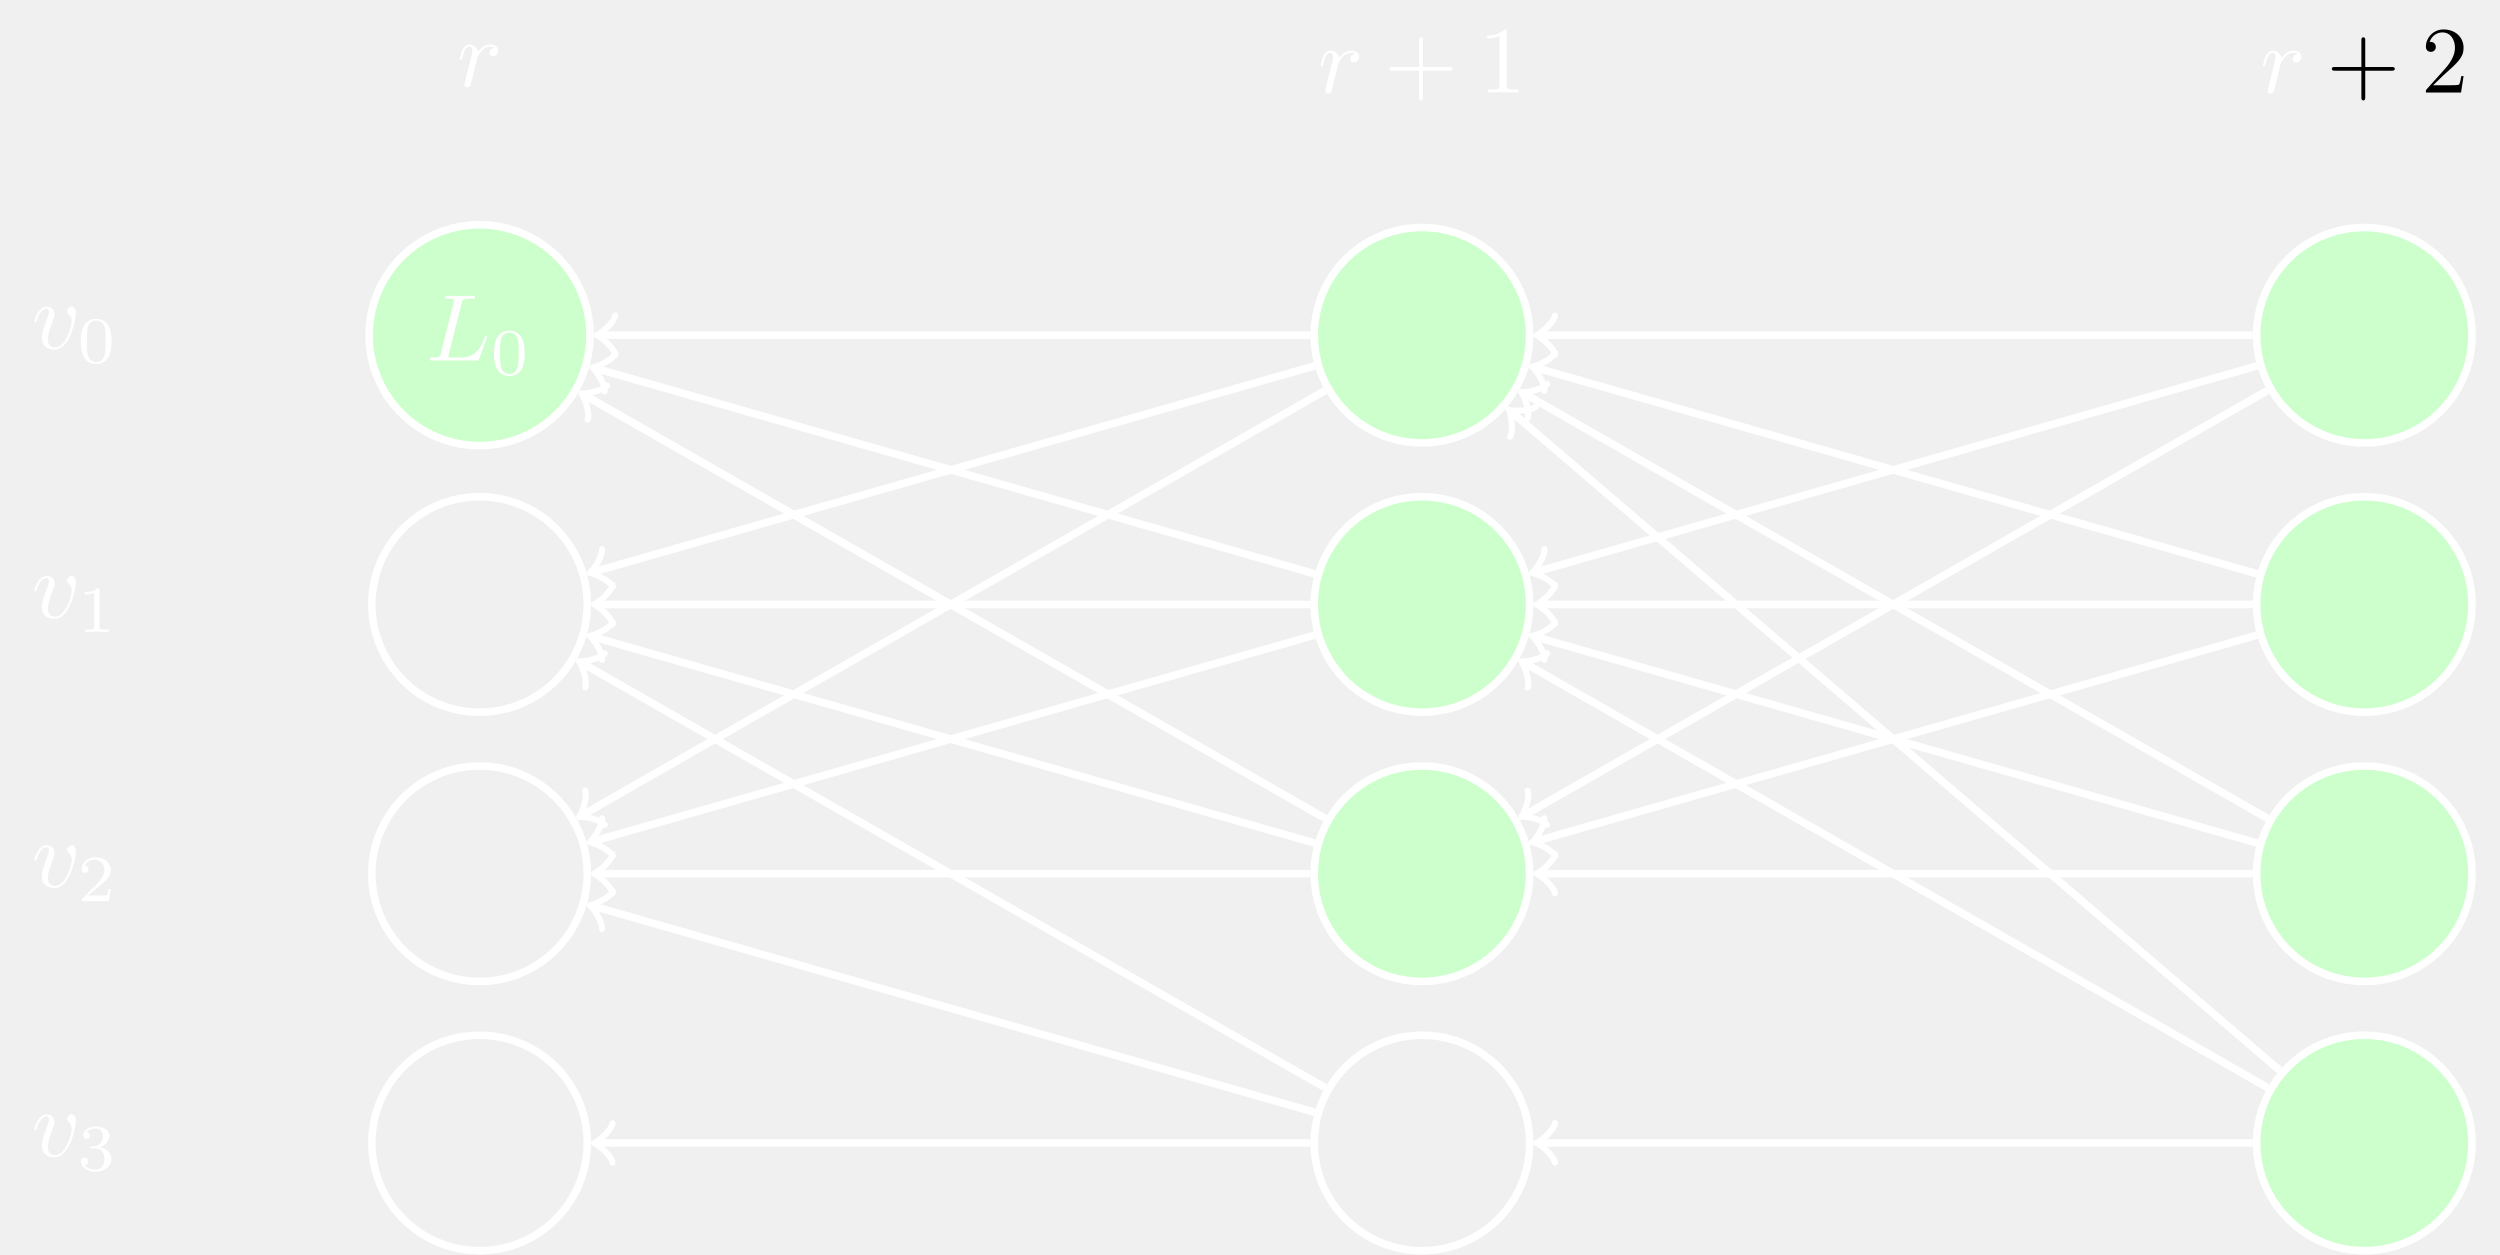
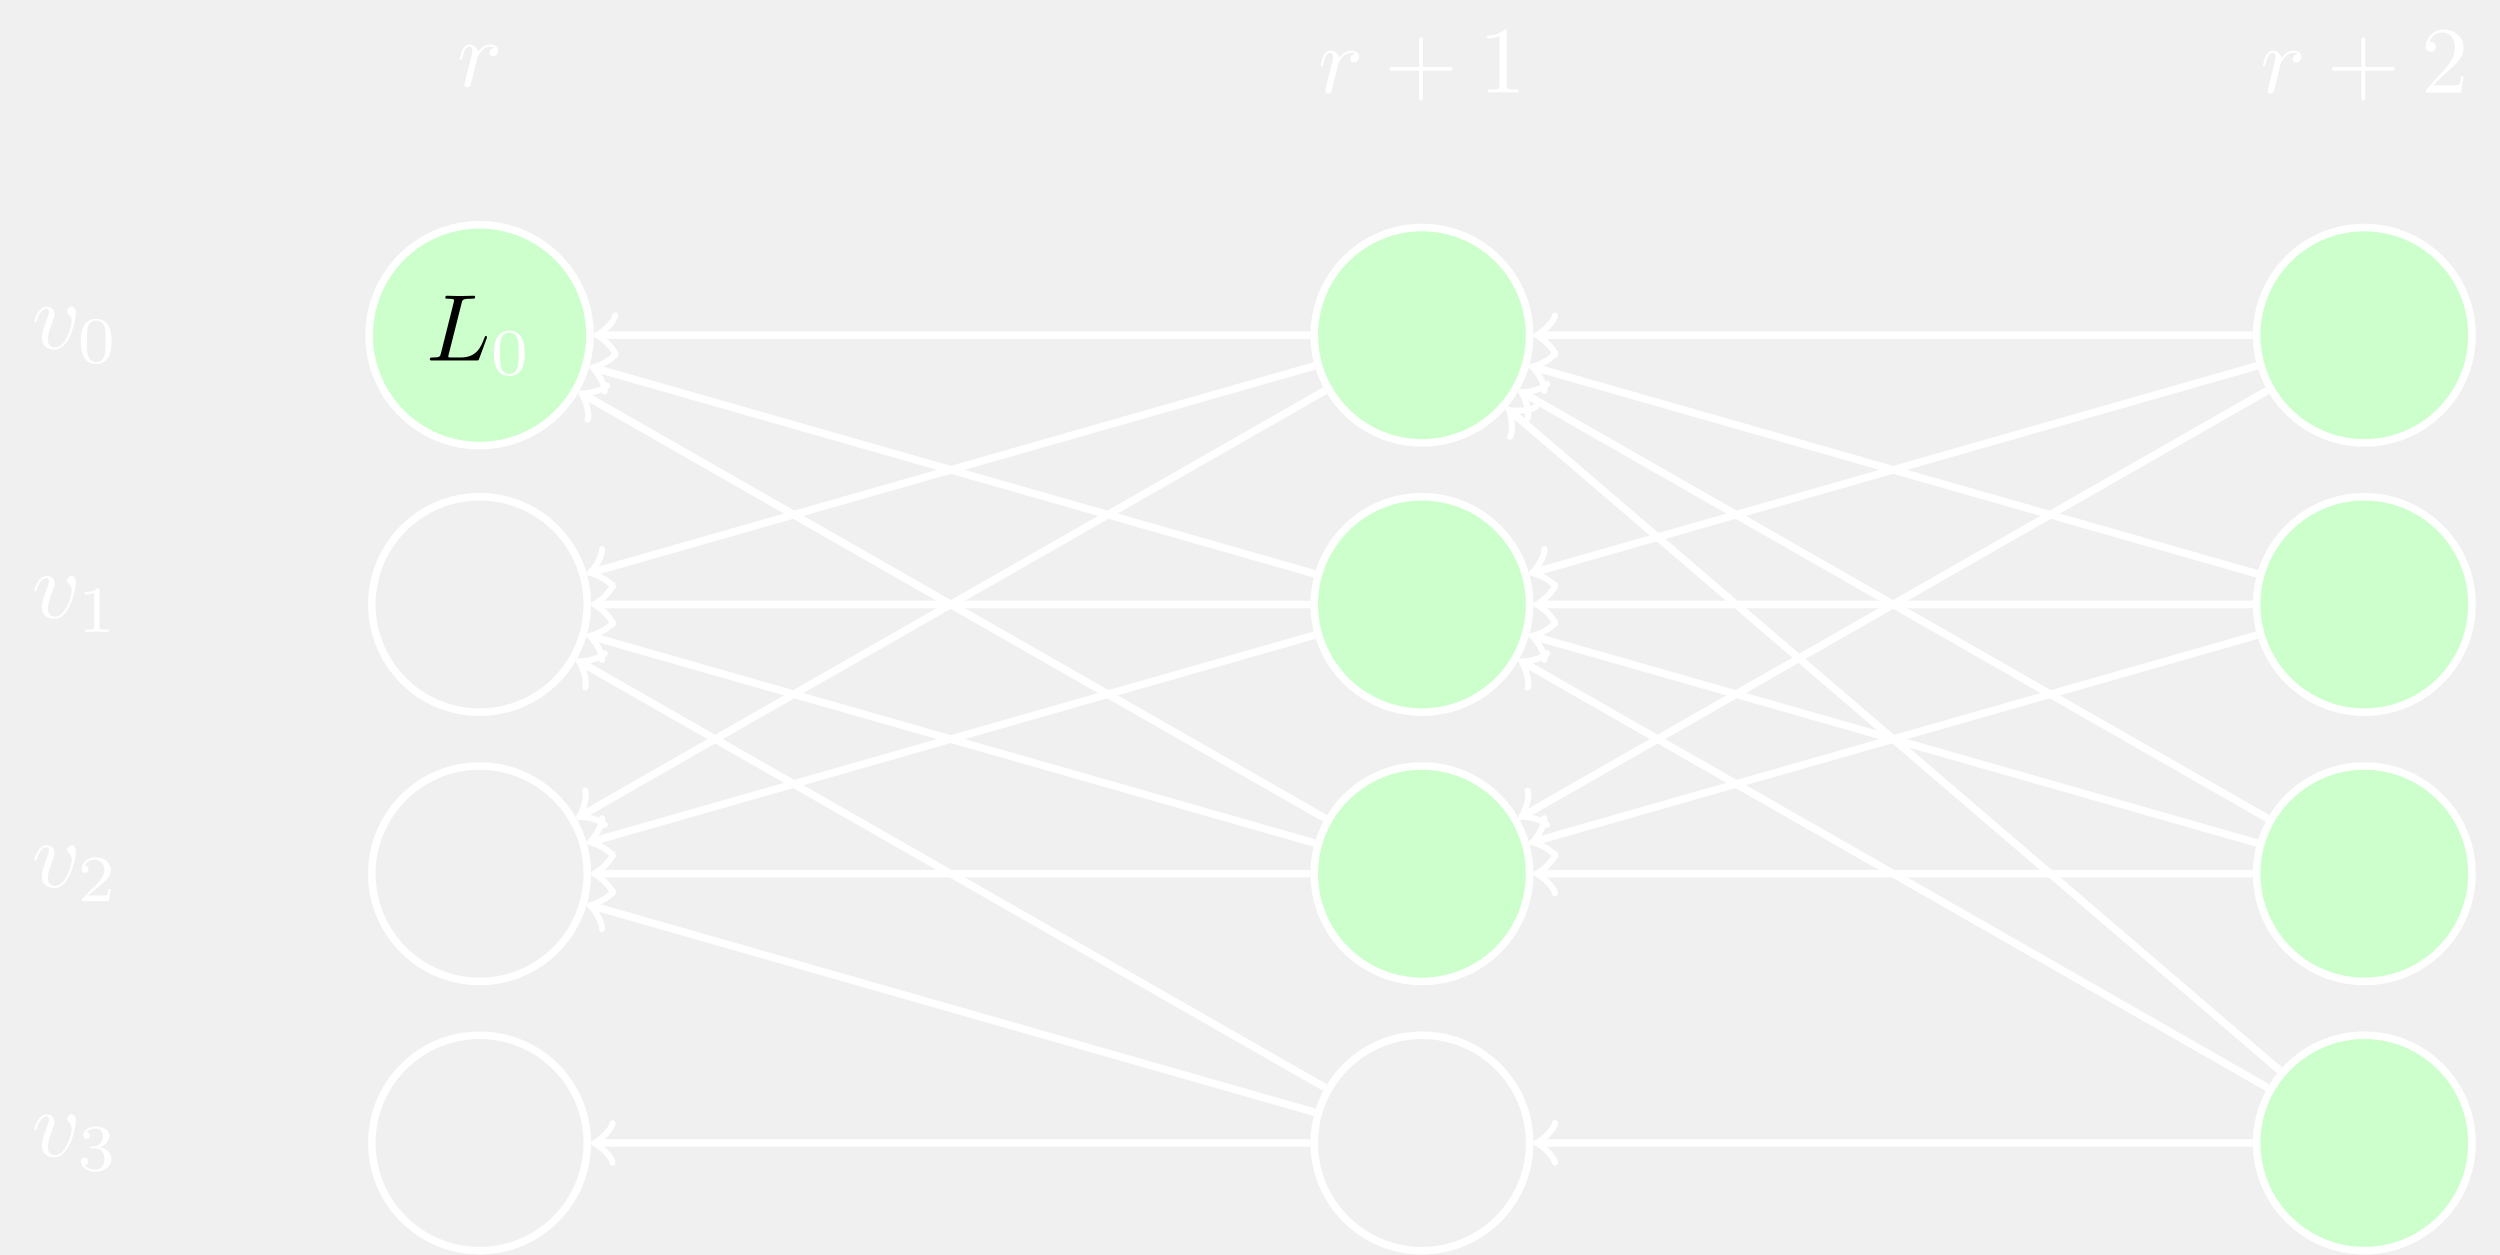
<svg xmlns="http://www.w3.org/2000/svg" xmlns:xlink="http://www.w3.org/1999/xlink" width="263.2pt" height="132.069pt" viewBox="0 0 263.2 132.069">
  <defs>
    <g>
      <g id="glyph-0-0">
        <path d="M 0.875 -0.594 C 0.844 -0.438 0.781 -0.203 0.781 -0.156 C 0.781 0.016 0.922 0.109 1.078 0.109 C 1.203 0.109 1.375 0.031 1.453 -0.172 C 1.469 -0.203 1.797 -1.562 1.844 -1.75 C 1.922 -2.078 2.109 -2.766 2.156 -3.047 C 2.203 -3.172 2.484 -3.641 2.719 -3.859 C 2.797 -3.922 3.094 -4.188 3.516 -4.188 C 3.781 -4.188 3.922 -4.062 3.938 -4.062 C 3.641 -4.016 3.422 -3.781 3.422 -3.516 C 3.422 -3.359 3.531 -3.172 3.797 -3.172 C 4.062 -3.172 4.344 -3.406 4.344 -3.766 C 4.344 -4.109 4.031 -4.406 3.516 -4.406 C 2.875 -4.406 2.438 -3.922 2.25 -3.641 C 2.156 -4.094 1.797 -4.406 1.328 -4.406 C 0.875 -4.406 0.688 -4.016 0.594 -3.844 C 0.422 -3.5 0.297 -2.906 0.297 -2.875 C 0.297 -2.766 0.391 -2.766 0.406 -2.766 C 0.516 -2.766 0.516 -2.781 0.578 -3 C 0.75 -3.703 0.953 -4.188 1.312 -4.188 C 1.469 -4.188 1.609 -4.109 1.609 -3.734 C 1.609 -3.516 1.578 -3.406 1.453 -2.891 Z M 0.875 -0.594 " />
      </g>
      <g id="glyph-0-1">
        <path d="M 4.672 -3.703 C 4.672 -4.25 4.406 -4.406 4.234 -4.406 C 3.984 -4.406 3.734 -4.141 3.734 -3.922 C 3.734 -3.797 3.781 -3.734 3.891 -3.625 C 4.109 -3.422 4.234 -3.172 4.234 -2.812 C 4.234 -2.391 3.625 -0.109 2.469 -0.109 C 1.953 -0.109 1.719 -0.453 1.719 -0.984 C 1.719 -1.531 2 -2.266 2.297 -3.094 C 2.375 -3.266 2.422 -3.406 2.422 -3.594 C 2.422 -4.031 2.109 -4.406 1.609 -4.406 C 0.672 -4.406 0.297 -2.953 0.297 -2.875 C 0.297 -2.766 0.391 -2.766 0.406 -2.766 C 0.516 -2.766 0.516 -2.797 0.562 -2.953 C 0.859 -3.953 1.281 -4.188 1.578 -4.188 C 1.656 -4.188 1.828 -4.188 1.828 -3.875 C 1.828 -3.625 1.719 -3.344 1.656 -3.172 C 1.219 -2.016 1.094 -1.562 1.094 -1.125 C 1.094 -0.047 1.969 0.109 2.422 0.109 C 4.094 0.109 4.672 -3.188 4.672 -3.703 Z M 4.672 -3.703 " />
      </g>
      <g id="glyph-0-2">
        <path d="M 3.734 -6.031 C 3.812 -6.391 3.844 -6.5 4.781 -6.5 C 5.078 -6.5 5.156 -6.5 5.156 -6.688 C 5.156 -6.812 5.047 -6.812 5 -6.812 C 4.672 -6.812 3.859 -6.781 3.531 -6.781 C 3.234 -6.781 2.5 -6.812 2.203 -6.812 C 2.141 -6.812 2.016 -6.812 2.016 -6.609 C 2.016 -6.5 2.109 -6.5 2.297 -6.5 C 2.312 -6.5 2.5 -6.5 2.672 -6.484 C 2.844 -6.453 2.938 -6.453 2.938 -6.312 C 2.938 -6.281 2.938 -6.25 2.906 -6.125 L 1.562 -0.781 C 1.469 -0.391 1.453 -0.312 0.656 -0.312 C 0.484 -0.312 0.391 -0.312 0.391 -0.109 C 0.391 0 0.484 0 0.656 0 L 5.281 0 C 5.516 0 5.516 0 5.578 -0.172 L 6.375 -2.328 C 6.406 -2.438 6.406 -2.453 6.406 -2.469 C 6.406 -2.5 6.375 -2.578 6.297 -2.578 C 6.203 -2.578 6.188 -2.516 6.125 -2.359 C 5.781 -1.453 5.344 -0.312 3.625 -0.312 L 2.688 -0.312 C 2.547 -0.312 2.516 -0.312 2.469 -0.312 C 2.359 -0.328 2.328 -0.344 2.328 -0.422 C 2.328 -0.453 2.328 -0.469 2.375 -0.641 Z M 3.734 -6.031 " />
      </g>
      <g id="glyph-1-0">
        <path d="M 4.078 -2.297 L 6.859 -2.297 C 7 -2.297 7.188 -2.297 7.188 -2.5 C 7.188 -2.688 7 -2.688 6.859 -2.688 L 4.078 -2.688 L 4.078 -5.484 C 4.078 -5.625 4.078 -5.812 3.875 -5.812 C 3.672 -5.812 3.672 -5.625 3.672 -5.484 L 3.672 -2.688 L 0.891 -2.688 C 0.75 -2.688 0.562 -2.688 0.562 -2.5 C 0.562 -2.297 0.75 -2.297 0.891 -2.297 L 3.672 -2.297 L 3.672 0.5 C 3.672 0.641 3.672 0.828 3.875 0.828 C 4.078 0.828 4.078 0.641 4.078 0.5 Z M 4.078 -2.297 " />
      </g>
      <g id="glyph-1-1">
        <path d="M 2.938 -6.375 C 2.938 -6.625 2.938 -6.641 2.703 -6.641 C 2.078 -6 1.203 -6 0.891 -6 L 0.891 -5.688 C 1.094 -5.688 1.672 -5.688 2.188 -5.953 L 2.188 -0.781 C 2.188 -0.422 2.156 -0.312 1.266 -0.312 L 0.953 -0.312 L 0.953 0 C 1.297 -0.031 2.156 -0.031 2.562 -0.031 C 2.953 -0.031 3.828 -0.031 4.172 0 L 4.172 -0.312 L 3.859 -0.312 C 2.953 -0.312 2.938 -0.422 2.938 -0.781 Z M 2.938 -6.375 " />
      </g>
      <g id="glyph-1-2">
        <path d="M 1.266 -0.766 L 2.328 -1.797 C 3.875 -3.172 4.469 -3.703 4.469 -4.703 C 4.469 -5.844 3.578 -6.641 2.359 -6.641 C 1.234 -6.641 0.5 -5.719 0.5 -4.828 C 0.5 -4.281 1 -4.281 1.031 -4.281 C 1.203 -4.281 1.547 -4.391 1.547 -4.812 C 1.547 -5.062 1.359 -5.328 1.016 -5.328 C 0.938 -5.328 0.922 -5.328 0.891 -5.312 C 1.109 -5.969 1.656 -6.328 2.234 -6.328 C 3.141 -6.328 3.562 -5.516 3.562 -4.703 C 3.562 -3.906 3.078 -3.125 2.516 -2.5 L 0.609 -0.375 C 0.5 -0.266 0.5 -0.234 0.5 0 L 4.203 0 L 4.469 -1.734 L 4.234 -1.734 C 4.172 -1.438 4.109 -1 4 -0.844 C 3.938 -0.766 3.281 -0.766 3.062 -0.766 Z M 1.266 -0.766 " />
      </g>
      <g id="glyph-2-0">
        <path d="M 3.594 -2.219 C 3.594 -2.984 3.5 -3.547 3.188 -4.031 C 2.969 -4.344 2.531 -4.625 1.984 -4.625 C 0.359 -4.625 0.359 -2.719 0.359 -2.219 C 0.359 -1.719 0.359 0.141 1.984 0.141 C 3.594 0.141 3.594 -1.719 3.594 -2.219 Z M 1.984 -0.062 C 1.656 -0.062 1.234 -0.25 1.094 -0.812 C 1 -1.219 1 -1.797 1 -2.312 C 1 -2.828 1 -3.359 1.094 -3.734 C 1.25 -4.281 1.688 -4.438 1.984 -4.438 C 2.359 -4.438 2.719 -4.203 2.844 -3.797 C 2.953 -3.422 2.969 -2.922 2.969 -2.312 C 2.969 -1.797 2.969 -1.281 2.875 -0.844 C 2.734 -0.203 2.266 -0.062 1.984 -0.062 Z M 1.984 -0.062 " />
      </g>
      <g id="glyph-2-1">
        <path d="M 2.328 -4.438 C 2.328 -4.625 2.328 -4.625 2.125 -4.625 C 1.672 -4.188 1.047 -4.188 0.766 -4.188 L 0.766 -3.938 C 0.922 -3.938 1.391 -3.938 1.766 -4.125 L 1.766 -0.578 C 1.766 -0.344 1.766 -0.25 1.078 -0.25 L 0.812 -0.25 L 0.812 0 C 0.938 0 1.797 -0.031 2.047 -0.031 C 2.266 -0.031 3.141 0 3.297 0 L 3.297 -0.25 L 3.031 -0.25 C 2.328 -0.25 2.328 -0.344 2.328 -0.578 Z M 2.328 -4.438 " />
      </g>
      <g id="glyph-2-2">
        <path d="M 3.516 -1.266 L 3.281 -1.266 C 3.266 -1.109 3.188 -0.703 3.094 -0.641 C 3.047 -0.594 2.516 -0.594 2.406 -0.594 L 1.125 -0.594 C 1.859 -1.234 2.109 -1.438 2.516 -1.766 C 3.031 -2.172 3.516 -2.609 3.516 -3.266 C 3.516 -4.109 2.781 -4.625 1.891 -4.625 C 1.031 -4.625 0.438 -4.016 0.438 -3.375 C 0.438 -3.031 0.734 -2.984 0.812 -2.984 C 0.969 -2.984 1.172 -3.109 1.172 -3.359 C 1.172 -3.484 1.125 -3.734 0.766 -3.734 C 0.984 -4.219 1.453 -4.375 1.781 -4.375 C 2.484 -4.375 2.844 -3.828 2.844 -3.266 C 2.844 -2.656 2.406 -2.188 2.188 -1.938 L 0.516 -0.266 C 0.438 -0.203 0.438 -0.188 0.438 0 L 3.312 0 Z M 3.516 -1.266 " />
      </g>
      <g id="glyph-2-3">
        <path d="M 1.906 -2.328 C 2.453 -2.328 2.844 -1.953 2.844 -1.203 C 2.844 -0.344 2.328 -0.078 1.938 -0.078 C 1.656 -0.078 1.031 -0.156 0.75 -0.578 C 1.078 -0.578 1.156 -0.812 1.156 -0.969 C 1.156 -1.188 0.984 -1.344 0.766 -1.344 C 0.578 -1.344 0.375 -1.219 0.375 -0.938 C 0.375 -0.281 1.094 0.141 1.938 0.141 C 2.906 0.141 3.578 -0.516 3.578 -1.203 C 3.578 -1.75 3.141 -2.297 2.375 -2.453 C 3.094 -2.719 3.359 -3.234 3.359 -3.672 C 3.359 -4.219 2.734 -4.625 1.953 -4.625 C 1.188 -4.625 0.594 -4.25 0.594 -3.688 C 0.594 -3.453 0.75 -3.328 0.953 -3.328 C 1.172 -3.328 1.312 -3.484 1.312 -3.672 C 1.312 -3.875 1.172 -4.031 0.953 -4.047 C 1.203 -4.344 1.672 -4.422 1.938 -4.422 C 2.25 -4.422 2.688 -4.266 2.688 -3.672 C 2.688 -3.375 2.594 -3.047 2.406 -2.844 C 2.188 -2.578 1.984 -2.562 1.641 -2.531 C 1.469 -2.516 1.453 -2.516 1.422 -2.516 C 1.406 -2.516 1.344 -2.5 1.344 -2.422 C 1.344 -2.328 1.406 -2.328 1.531 -2.328 Z M 1.906 -2.328 " />
      </g>
    </g>
    <clipPath id="clip-0">
      <path clip-rule="nonzero" d="M 27 97 L 74 97 L 74 132.07 L 27 132.07 Z M 27 97 " />
    </clipPath>
    <clipPath id="clip-1">
      <path clip-rule="nonzero" d="M 127 97 L 173 97 L 173 132.07 L 127 132.07 Z M 127 97 " />
    </clipPath>
    <clipPath id="clip-2">
      <path clip-rule="nonzero" d="M 226 12 L 263.199 12 L 263.199 58 L 226 58 Z M 226 12 " />
    </clipPath>
    <clipPath id="clip-3">
      <path clip-rule="nonzero" d="M 226 41 L 263.199 41 L 263.199 87 L 226 87 Z M 226 41 " />
    </clipPath>
    <clipPath id="clip-4">
      <path clip-rule="nonzero" d="M 226 69 L 263.199 69 L 263.199 115 L 226 115 Z M 226 69 " />
    </clipPath>
    <clipPath id="clip-5">
      <path clip-rule="nonzero" d="M 226 97 L 263.199 97 L 263.199 132.07 L 226 132.07 Z M 226 97 " />
    </clipPath>
  </defs>
  <g fill="white" fill-opacity="1">
    <use xlink:href="#glyph-0-0" x="48.104" y="9.091" />
  </g>
  <g fill="white" fill-opacity="1">
    <use xlink:href="#glyph-0-0" x="138.737" y="9.741" />
  </g>
  <g fill="white" fill-opacity="1">
    <use xlink:href="#glyph-1-0" x="145.723" y="9.741" />
    <use xlink:href="#glyph-1-1" x="155.684" y="9.741" />
  </g>
  <g fill="white" fill-opacity="1">
    <use xlink:href="#glyph-0-0" x="237.95" y="9.741" />
  </g>
-   <g fill="black" fill-opacity="1">
+   <g fill="white" fill-opacity="1">
    <use xlink:href="#glyph-1-0" x="244.935" y="9.741" />
    <use xlink:href="#glyph-1-2" x="254.896" y="9.741" />
  </g>
  <g fill="white" fill-opacity="1">
    <use xlink:href="#glyph-0-1" x="3.32" y="36.69" />
  </g>
  <g fill="white" fill-opacity="1">
    <use xlink:href="#glyph-2-0" x="8.15" y="38.184" />
  </g>
  <g fill="white" fill-opacity="1">
    <use xlink:href="#glyph-0-1" x="3.32" y="65.036" />
  </g>
  <g fill="white" fill-opacity="1">
    <use xlink:href="#glyph-2-1" x="8.15" y="66.531" />
  </g>
  <g fill="white" fill-opacity="1">
    <use xlink:href="#glyph-0-1" x="3.32" y="93.383" />
  </g>
  <g fill="white" fill-opacity="1">
    <use xlink:href="#glyph-2-2" x="8.15" y="94.877" />
  </g>
  <g fill="white" fill-opacity="1">
    <use xlink:href="#glyph-0-1" x="3.32" y="121.729" />
  </g>
  <g fill="white" fill-opacity="1">
    <use xlink:href="#glyph-2-3" x="8.15" y="123.224" />
  </g>
  <path fill-rule="nonzero" fill="rgb(80%, 100%, 80%)" fill-opacity="1" stroke-width="0.797" stroke-linecap="butt" stroke-linejoin="miter" stroke="white" stroke-opacity="1" stroke-miterlimit="10" d="M 11.624 113.389 C 11.624 119.807 6.421 125.01 -0.001 125.01 C -6.419 125.01 -11.626 119.807 -11.626 113.389 C -11.626 106.967 -6.419 101.764 -0.001 101.764 C 6.421 101.764 11.624 106.967 11.624 113.389 Z M 11.624 113.389 " transform="matrix(1, 0, 0, -1, 50.489, 148.678)" />
-   <g fill="white" fill-opacity="1">
+   <g fill="black" fill-opacity="1">
    <use xlink:href="#glyph-0-2" x="44.865" y="37.949" />
  </g>
  <g fill="white" fill-opacity="1">
    <use xlink:href="#glyph-2-0" x="51.645" y="39.444" />
  </g>
  <path fill="none" stroke-width="0.797" stroke-linecap="butt" stroke-linejoin="miter" stroke="white" stroke-opacity="1" stroke-miterlimit="10" d="M 11.339 85.041 C 11.339 91.303 6.261 96.381 -0.001 96.381 C -6.262 96.381 -11.341 91.303 -11.341 85.041 C -11.341 78.78 -6.262 73.701 -0.001 73.701 C 6.261 73.701 11.339 78.78 11.339 85.041 Z M 11.339 85.041 " transform="matrix(1, 0, 0, -1, 50.489, 148.678)" />
  <path fill="none" stroke-width="0.797" stroke-linecap="butt" stroke-linejoin="miter" stroke="white" stroke-opacity="1" stroke-miterlimit="10" d="M 11.339 56.694 C 11.339 62.955 6.261 68.033 -0.001 68.033 C -6.262 68.033 -11.341 62.955 -11.341 56.694 C -11.341 50.432 -6.262 45.354 -0.001 45.354 C 6.261 45.354 11.339 50.432 11.339 56.694 Z M 11.339 56.694 " transform="matrix(1, 0, 0, -1, 50.489, 148.678)" />
  <g clip-path="url(#clip-0)">
    <path fill="none" stroke-width="0.797" stroke-linecap="butt" stroke-linejoin="miter" stroke="white" stroke-opacity="1" stroke-miterlimit="10" d="M 11.339 28.346 C 11.339 34.608 6.261 39.686 -0.001 39.686 C -6.262 39.686 -11.341 34.608 -11.341 28.346 C -11.341 22.084 -6.262 17.006 -0.001 17.006 C 6.261 17.006 11.339 22.084 11.339 28.346 Z M 11.339 28.346 " transform="matrix(1, 0, 0, -1, 50.489, 148.678)" />
  </g>
  <path fill-rule="nonzero" fill="rgb(80%, 100%, 80%)" fill-opacity="1" stroke-width="0.797" stroke-linecap="butt" stroke-linejoin="miter" stroke="white" stroke-opacity="1" stroke-miterlimit="10" d="M 110.554 113.389 C 110.554 119.651 105.476 124.725 99.214 124.725 C 92.952 124.725 87.874 119.651 87.874 113.389 C 87.874 107.123 92.952 102.049 99.214 102.049 C 105.476 102.049 110.554 107.123 110.554 113.389 Z M 110.554 113.389 " transform="matrix(1, 0, 0, -1, 50.489, 148.678)" />
  <path fill-rule="nonzero" fill="rgb(80%, 100%, 80%)" fill-opacity="1" stroke-width="0.797" stroke-linecap="butt" stroke-linejoin="miter" stroke="white" stroke-opacity="1" stroke-miterlimit="10" d="M 110.554 85.041 C 110.554 91.303 105.476 96.381 99.214 96.381 C 92.952 96.381 87.874 91.303 87.874 85.041 C 87.874 78.78 92.952 73.701 99.214 73.701 C 105.476 73.701 110.554 78.78 110.554 85.041 Z M 110.554 85.041 " transform="matrix(1, 0, 0, -1, 50.489, 148.678)" />
  <path fill-rule="nonzero" fill="rgb(80%, 100%, 80%)" fill-opacity="1" stroke-width="0.797" stroke-linecap="butt" stroke-linejoin="miter" stroke="white" stroke-opacity="1" stroke-miterlimit="10" d="M 110.554 56.694 C 110.554 62.955 105.476 68.033 99.214 68.033 C 92.952 68.033 87.874 62.955 87.874 56.694 C 87.874 50.432 92.952 45.354 99.214 45.354 C 105.476 45.354 110.554 50.432 110.554 56.694 Z M 110.554 56.694 " transform="matrix(1, 0, 0, -1, 50.489, 148.678)" />
  <g clip-path="url(#clip-1)">
    <path fill="none" stroke-width="0.797" stroke-linecap="butt" stroke-linejoin="miter" stroke="white" stroke-opacity="1" stroke-miterlimit="10" d="M 110.554 28.346 C 110.554 34.608 105.476 39.686 99.214 39.686 C 92.952 39.686 87.874 34.608 87.874 28.346 C 87.874 22.084 92.952 17.006 99.214 17.006 C 105.476 17.006 110.554 22.084 110.554 28.346 Z M 110.554 28.346 " transform="matrix(1, 0, 0, -1, 50.489, 148.678)" />
  </g>
  <path fill-rule="nonzero" fill="rgb(80%, 100%, 80%)" fill-opacity="1" d="M 260.254 35.289 C 260.254 29.027 255.18 23.953 248.918 23.953 C 242.656 23.953 237.578 29.027 237.578 35.289 C 237.578 41.555 242.656 46.629 248.918 46.629 C 255.18 46.629 260.254 41.555 260.254 35.289 Z M 260.254 35.289 " />
  <g clip-path="url(#clip-2)">
    <path fill="none" stroke-width="0.797" stroke-linecap="butt" stroke-linejoin="miter" stroke="white" stroke-opacity="1" stroke-miterlimit="10" d="M 209.765 113.389 C 209.765 119.651 204.691 124.725 198.429 124.725 C 192.167 124.725 187.089 119.651 187.089 113.389 C 187.089 107.123 192.167 102.049 198.429 102.049 C 204.691 102.049 209.765 107.123 209.765 113.389 Z M 209.765 113.389 " transform="matrix(1, 0, 0, -1, 50.489, 148.678)" />
  </g>
  <path fill-rule="nonzero" fill="rgb(80%, 100%, 80%)" fill-opacity="1" d="M 260.254 63.637 C 260.254 57.375 255.18 52.297 248.918 52.297 C 242.656 52.297 237.578 57.375 237.578 63.637 C 237.578 69.898 242.656 74.977 248.918 74.977 C 255.18 74.977 260.254 69.898 260.254 63.637 Z M 260.254 63.637 " />
  <g clip-path="url(#clip-3)">
    <path fill="none" stroke-width="0.797" stroke-linecap="butt" stroke-linejoin="miter" stroke="white" stroke-opacity="1" stroke-miterlimit="10" d="M 209.765 85.041 C 209.765 91.303 204.691 96.381 198.429 96.381 C 192.167 96.381 187.089 91.303 187.089 85.041 C 187.089 78.78 192.167 73.701 198.429 73.701 C 204.691 73.701 209.765 78.78 209.765 85.041 Z M 209.765 85.041 " transform="matrix(1, 0, 0, -1, 50.489, 148.678)" />
  </g>
  <path fill-rule="nonzero" fill="rgb(80%, 100%, 80%)" fill-opacity="1" d="M 260.254 91.984 C 260.254 85.723 255.18 80.645 248.918 80.645 C 242.656 80.645 237.578 85.723 237.578 91.984 C 237.578 98.246 242.656 103.324 248.918 103.324 C 255.18 103.324 260.254 98.246 260.254 91.984 Z M 260.254 91.984 " />
  <g clip-path="url(#clip-4)">
    <path fill="none" stroke-width="0.797" stroke-linecap="butt" stroke-linejoin="miter" stroke="white" stroke-opacity="1" stroke-miterlimit="10" d="M 209.765 56.694 C 209.765 62.955 204.691 68.033 198.429 68.033 C 192.167 68.033 187.089 62.955 187.089 56.694 C 187.089 50.432 192.167 45.354 198.429 45.354 C 204.691 45.354 209.765 50.432 209.765 56.694 Z M 209.765 56.694 " transform="matrix(1, 0, 0, -1, 50.489, 148.678)" />
  </g>
  <path fill-rule="nonzero" fill="rgb(80%, 100%, 80%)" fill-opacity="1" d="M 260.254 120.332 C 260.254 114.07 255.18 108.992 248.918 108.992 C 242.656 108.992 237.578 114.07 237.578 120.332 C 237.578 126.594 242.656 131.672 248.918 131.672 C 255.18 131.672 260.254 126.594 260.254 120.332 Z M 260.254 120.332 " />
  <g clip-path="url(#clip-5)">
    <path fill="none" stroke-width="0.797" stroke-linecap="butt" stroke-linejoin="miter" stroke="white" stroke-opacity="1" stroke-miterlimit="10" d="M 209.765 28.346 C 209.765 34.608 204.691 39.686 198.429 39.686 C 192.167 39.686 187.089 34.608 187.089 28.346 C 187.089 22.084 192.167 17.006 198.429 17.006 C 204.691 17.006 209.765 22.084 209.765 28.346 Z M 209.765 28.346 " transform="matrix(1, 0, 0, -1, 50.489, 148.678)" />
  </g>
  <path fill="none" stroke-width="0.797" stroke-linecap="butt" stroke-linejoin="miter" stroke="white" stroke-opacity="1" stroke-miterlimit="10" d="M 87.476 113.389 L 12.73 113.389 " transform="matrix(1, 0, 0, -1, 50.489, 148.678)" />
  <path fill="none" stroke-width="0.638" stroke-linecap="round" stroke-linejoin="round" stroke="white" stroke-opacity="1" stroke-miterlimit="10" d="M -1.554 2.073 C -1.425 1.295 0 0.131 0.387 -0.002 C 0 -0.131 -1.425 -1.295 -1.554 -2.072 " transform="matrix(-1, 0, 0, 1, 63.21915, 35.29076)" />
  <path fill="none" stroke-width="0.797" stroke-linecap="butt" stroke-linejoin="miter" stroke="white" stroke-opacity="1" stroke-miterlimit="10" d="M 87.929 88.264 L 12.241 109.889 " transform="matrix(1, 0, 0, -1, 50.489, 148.678)" />
  <path fill="none" stroke-width="0.638" stroke-linecap="round" stroke-linejoin="round" stroke="white" stroke-opacity="1" stroke-miterlimit="10" d="M -1.553 2.073 C -1.424 1.297 0.001 0.132 0.389 -0.001 C -0.001 -0.129 -1.423 -1.295 -1.555 -2.072 " transform="matrix(-0.96149, -0.2747, -0.2747, 0.96149, 62.72887, 38.78779)" />
  <path fill="none" stroke-width="0.797" stroke-linecap="butt" stroke-linejoin="miter" stroke="white" stroke-opacity="1" stroke-miterlimit="10" d="M 89.023 62.518 L 11.054 107.073 " transform="matrix(1, 0, 0, -1, 50.489, 148.678)" />
  <path fill="none" stroke-width="0.638" stroke-linecap="round" stroke-linejoin="round" stroke="white" stroke-opacity="1" stroke-miterlimit="10" d="M -1.554 2.071 C -1.426 1.295 0 0.13 0.389 0.001 C 0.001 -0.131 -1.425 -1.297 -1.554 -2.072 " transform="matrix(-0.8682, -0.49611, -0.49611, 0.8682, 61.54125, 41.6063)" />
  <path fill="none" stroke-width="0.797" stroke-linecap="butt" stroke-linejoin="miter" stroke="white" stroke-opacity="1" stroke-miterlimit="10" d="M 87.929 110.162 L 11.964 88.459 " transform="matrix(1, 0, 0, -1, 50.489, 148.678)" />
  <path fill="none" stroke-width="0.638" stroke-linecap="round" stroke-linejoin="round" stroke="white" stroke-opacity="1" stroke-miterlimit="10" d="M -1.556 2.073 C -1.424 1.296 0.002 0.129 0.387 -0.001 C 0.001 -0.13 -1.425 -1.295 -1.553 -2.071 " transform="matrix(-0.96149, 0.2747, 0.2747, 0.96149, 62.45433, 60.219)" />
  <path fill="none" stroke-width="0.797" stroke-linecap="butt" stroke-linejoin="miter" stroke="white" stroke-opacity="1" stroke-miterlimit="10" d="M 87.476 85.041 L 12.445 85.041 " transform="matrix(1, 0, 0, -1, 50.489, 148.678)" />
  <path fill="none" stroke-width="0.638" stroke-linecap="round" stroke-linejoin="round" stroke="white" stroke-opacity="1" stroke-miterlimit="10" d="M -1.555 2.073 C -1.426 1.296 0 0.128 0.387 -0.001 C 0 -0.13 -1.426 -1.294 -1.555 -2.071 " transform="matrix(-1, 0, 0, 1, 62.93363, 63.63758)" />
  <path fill="none" stroke-width="0.797" stroke-linecap="butt" stroke-linejoin="miter" stroke="white" stroke-opacity="1" stroke-miterlimit="10" d="M 87.929 59.916 L 11.964 81.623 " transform="matrix(1, 0, 0, -1, 50.489, 148.678)" />
  <path fill="none" stroke-width="0.638" stroke-linecap="round" stroke-linejoin="round" stroke="white" stroke-opacity="1" stroke-miterlimit="10" d="M -1.554 2.073 C -1.425 1.294 0.001 0.129 0.387 -0.001 C 0.001 -0.127 -1.425 -1.294 -1.556 -2.071 " transform="matrix(-0.96149, -0.2747, -0.2747, 0.96149, 62.45433, 67.05616)" />
  <path fill="none" stroke-width="0.797" stroke-linecap="butt" stroke-linejoin="miter" stroke="white" stroke-opacity="1" stroke-miterlimit="10" d="M 89.023 107.565 L 10.804 62.869 " transform="matrix(1, 0, 0, -1, 50.489, 148.678)" />
  <path fill="none" stroke-width="0.638" stroke-linecap="round" stroke-linejoin="round" stroke="white" stroke-opacity="1" stroke-miterlimit="10" d="M -1.555 2.074 C -1.425 1.293 -0.002 0.129 0.388 0.001 C -0.001 -0.128 -1.423 -1.295 -1.552 -2.071 " transform="matrix(-0.8682, 0.49612, 0.49612, 0.8682, 61.29334, 85.81049)" />
  <path fill="none" stroke-width="0.797" stroke-linecap="butt" stroke-linejoin="miter" stroke="white" stroke-opacity="1" stroke-miterlimit="10" d="M 87.929 81.815 L 11.964 60.112 " transform="matrix(1, 0, 0, -1, 50.489, 148.678)" />
  <path fill="none" stroke-width="0.638" stroke-linecap="round" stroke-linejoin="round" stroke="white" stroke-opacity="1" stroke-miterlimit="10" d="M -1.555 2.074 C -1.425 1.293 0.002 0.13 0.387 -0 C 0.001 -0.13 -1.425 -1.295 -1.553 -2.07 " transform="matrix(-0.96149, 0.2747, 0.2747, 0.96149, 62.45433, 88.56582)" />
  <path fill="none" stroke-width="0.797" stroke-linecap="butt" stroke-linejoin="miter" stroke="white" stroke-opacity="1" stroke-miterlimit="10" d="M 87.476 56.694 L 12.445 56.694 " transform="matrix(1, 0, 0, -1, 50.489, 148.678)" />
  <path fill="none" stroke-width="0.638" stroke-linecap="round" stroke-linejoin="round" stroke="white" stroke-opacity="1" stroke-miterlimit="10" d="M -1.555 2.07 C -1.426 1.297 0 0.129 0.387 -0 C 0 -0.129 -1.426 -1.297 -1.555 -2.07 " transform="matrix(-1, 0, 0, 1, 62.93363, 91.98438)" />
  <path fill="none" stroke-width="0.797" stroke-linecap="butt" stroke-linejoin="miter" stroke="white" stroke-opacity="1" stroke-miterlimit="10" d="M 89.023 34.17 L 10.804 78.865 " transform="matrix(1, 0, 0, -1, 50.489, 148.678)" />
  <path fill="none" stroke-width="0.638" stroke-linecap="round" stroke-linejoin="round" stroke="white" stroke-opacity="1" stroke-miterlimit="10" d="M -1.554 2.074 C -1.425 1.297 -0.002 0.13 0.388 -0.002 C -0.002 -0.13 -1.424 -1.294 -1.556 -2.071 " transform="matrix(-0.8682, -0.49612, -0.49612, 0.8682, 61.29334, 69.81148)" />
  <path fill="none" stroke-width="0.797" stroke-linecap="butt" stroke-linejoin="miter" stroke="white" stroke-opacity="1" stroke-miterlimit="10" d="M 87.929 31.573 L 11.964 53.276 " transform="matrix(1, 0, 0, -1, 50.489, 148.678)" />
  <path fill="none" stroke-width="0.638" stroke-linecap="round" stroke-linejoin="round" stroke="white" stroke-opacity="1" stroke-miterlimit="10" d="M -1.554 2.074 C -1.425 1.295 0.001 0.13 0.387 0 C 0.002 -0.13 -1.425 -1.293 -1.555 -2.074 " transform="matrix(-0.96149, -0.2747, -0.2747, 0.96149, 62.45433, 95.40296)" />
  <path fill="none" stroke-width="0.797" stroke-linecap="butt" stroke-linejoin="miter" stroke="white" stroke-opacity="1" stroke-miterlimit="10" d="M 87.476 28.346 L 12.445 28.346 " transform="matrix(1, 0, 0, -1, 50.489, 148.678)" />
  <path fill="none" stroke-width="0.638" stroke-linecap="round" stroke-linejoin="round" stroke="white" stroke-opacity="1" stroke-miterlimit="10" d="M -1.555 2.071 C -1.426 1.294 0 0.13 0.387 0.001 C 0 -0.128 -1.426 -1.296 -1.555 -2.073 " transform="matrix(-1, 0, 0, 1, 62.93363, 120.3312)" />
  <path fill="none" stroke-width="0.797" stroke-linecap="butt" stroke-linejoin="miter" stroke="white" stroke-opacity="1" stroke-miterlimit="10" d="M 186.691 113.389 L 111.659 113.389 " transform="matrix(1, 0, 0, -1, 50.489, 148.678)" />
  <path fill="none" stroke-width="0.638" stroke-linecap="round" stroke-linejoin="round" stroke="white" stroke-opacity="1" stroke-miterlimit="10" d="M -1.556 2.073 C -1.423 1.295 -0.001 0.131 0.39 -0.002 C -0.001 -0.131 -1.423 -1.295 -1.556 -2.072 " transform="matrix(-1, 0, 0, 1, 162.1475, 35.29076)" />
  <path fill="none" stroke-width="0.797" stroke-linecap="butt" stroke-linejoin="miter" stroke="white" stroke-opacity="1" stroke-miterlimit="10" d="M 187.144 88.264 L 111.179 109.967 " transform="matrix(1, 0, 0, -1, 50.489, 148.678)" />
  <path fill="none" stroke-width="0.638" stroke-linecap="round" stroke-linejoin="round" stroke="white" stroke-opacity="1" stroke-miterlimit="10" d="M -1.555 2.072 C -1.426 1.296 0 0.128 0.39 -0.001 C 0 -0.128 -1.425 -1.295 -1.553 -2.071 " transform="matrix(-0.96149, -0.2747, -0.2747, 0.96149, 161.6682, 38.70934)" />
  <path fill="none" stroke-width="0.797" stroke-linecap="butt" stroke-linejoin="miter" stroke="white" stroke-opacity="1" stroke-miterlimit="10" d="M 188.238 62.518 L 110.019 107.213 " transform="matrix(1, 0, 0, -1, 50.489, 148.678)" />
  <path fill="none" stroke-width="0.638" stroke-linecap="round" stroke-linejoin="round" stroke="white" stroke-opacity="1" stroke-miterlimit="10" d="M -1.554 2.073 C -1.425 1.296 0.001 0.131 0.389 0.002 C 0.001 -0.13 -1.425 -1.295 -1.553 -2.071 " transform="matrix(-0.8682, -0.49612, -0.49612, 0.8682, 160.5072, 41.46467)" />
  <path fill="none" stroke-width="0.797" stroke-linecap="butt" stroke-linejoin="miter" stroke="white" stroke-opacity="1" stroke-miterlimit="10" d="M 187.144 110.162 L 111.179 88.459 " transform="matrix(1, 0, 0, -1, 50.489, 148.678)" />
  <path fill="none" stroke-width="0.638" stroke-linecap="round" stroke-linejoin="round" stroke="white" stroke-opacity="1" stroke-miterlimit="10" d="M -1.553 2.073 C -1.425 1.297 0.001 0.13 0.39 -0.002 C -0 -0.13 -1.426 -1.295 -1.554 -2.071 " transform="matrix(-0.96149, 0.2747, 0.2747, 0.96149, 161.6682, 60.219)" />
  <path fill="none" stroke-width="0.797" stroke-linecap="butt" stroke-linejoin="miter" stroke="white" stroke-opacity="1" stroke-miterlimit="10" d="M 186.691 85.041 L 111.659 85.041 " transform="matrix(1, 0, 0, -1, 50.489, 148.678)" />
  <path fill="none" stroke-width="0.638" stroke-linecap="round" stroke-linejoin="round" stroke="white" stroke-opacity="1" stroke-miterlimit="10" d="M -1.556 2.073 C -1.423 1.296 -0.001 0.128 0.39 -0.001 C -0.001 -0.13 -1.423 -1.294 -1.556 -2.071 " transform="matrix(-1, 0, 0, 1, 162.1475, 63.63758)" />
  <path fill="none" stroke-width="0.797" stroke-linecap="butt" stroke-linejoin="miter" stroke="white" stroke-opacity="1" stroke-miterlimit="10" d="M 187.144 59.916 L 111.179 81.623 " transform="matrix(1, 0, 0, -1, 50.489, 148.678)" />
  <path fill="none" stroke-width="0.638" stroke-linecap="round" stroke-linejoin="round" stroke="white" stroke-opacity="1" stroke-miterlimit="10" d="M -1.555 2.073 C -1.426 1.293 0 0.129 0.39 0 C 0 -0.127 -1.426 -1.295 -1.553 -2.07 " transform="matrix(-0.96149, -0.2747, -0.2747, 0.96149, 161.6682, 67.05616)" />
  <path fill="none" stroke-width="0.797" stroke-linecap="butt" stroke-linejoin="miter" stroke="white" stroke-opacity="1" stroke-miterlimit="10" d="M 188.238 107.565 L 110.019 62.869 " transform="matrix(1, 0, 0, -1, 50.489, 148.678)" />
  <path fill="none" stroke-width="0.638" stroke-linecap="round" stroke-linejoin="round" stroke="white" stroke-opacity="1" stroke-miterlimit="10" d="M -1.552 2.072 C -1.426 1.294 0 0.128 0.391 -0 C 0.002 -0.129 -1.424 -1.294 -1.553 -2.071 " transform="matrix(-0.8682, 0.49612, 0.49612, 0.8682, 160.5072, 85.81049)" />
  <path fill="none" stroke-width="0.797" stroke-linecap="butt" stroke-linejoin="miter" stroke="white" stroke-opacity="1" stroke-miterlimit="10" d="M 187.144 81.815 L 111.179 60.112 " transform="matrix(1, 0, 0, -1, 50.489, 148.678)" />
  <path fill="none" stroke-width="0.638" stroke-linecap="round" stroke-linejoin="round" stroke="white" stroke-opacity="1" stroke-miterlimit="10" d="M -1.553 2.073 C -1.426 1.294 0.001 0.13 0.39 -0.001 C -0 -0.129 -1.426 -1.294 -1.554 -2.07 " transform="matrix(-0.96149, 0.2747, 0.2747, 0.96149, 161.6682, 88.56582)" />
  <path fill="none" stroke-width="0.797" stroke-linecap="butt" stroke-linejoin="miter" stroke="white" stroke-opacity="1" stroke-miterlimit="10" d="M 186.691 56.694 L 111.659 56.694 " transform="matrix(1, 0, 0, -1, 50.489, 148.678)" />
  <path fill="none" stroke-width="0.638" stroke-linecap="round" stroke-linejoin="round" stroke="white" stroke-opacity="1" stroke-miterlimit="10" d="M -1.556 2.07 C -1.423 1.297 -0.001 0.129 0.39 -0 C -0.001 -0.129 -1.423 -1.297 -1.556 -2.07 " transform="matrix(-1, 0, 0, 1, 162.1475, 91.98438)" />
  <path fill="none" stroke-width="0.797" stroke-linecap="butt" stroke-linejoin="miter" stroke="white" stroke-opacity="1" stroke-miterlimit="10" d="M 189.515 35.987 L 108.663 105.287 " transform="matrix(1, 0, 0, -1, 50.489, 148.678)" />
  <path fill="none" stroke-width="0.638" stroke-linecap="round" stroke-linejoin="round" stroke="white" stroke-opacity="1" stroke-miterlimit="10" d="M -1.555 2.07 C -1.426 1.295 -0 0.13 0.389 0.001 C 0.002 -0.13 -1.423 -1.295 -1.555 -2.072 " transform="matrix(-0.75922, -0.65076, -0.65076, 0.75922, 159.151, 43.3892)" />
  <path fill="none" stroke-width="0.797" stroke-linecap="butt" stroke-linejoin="miter" stroke="white" stroke-opacity="1" stroke-miterlimit="10" d="M 188.238 34.17 L 110.019 78.865 " transform="matrix(1, 0, 0, -1, 50.489, 148.678)" />
  <path fill="none" stroke-width="0.638" stroke-linecap="round" stroke-linejoin="round" stroke="white" stroke-opacity="1" stroke-miterlimit="10" d="M -1.554 2.073 C -1.426 1.297 0 0.132 0.391 -0 C 0.001 -0.129 -1.425 -1.295 -1.553 -2.07 " transform="matrix(-0.8682, -0.49612, -0.49612, 0.8682, 160.5072, 69.81148)" />
  <path fill="none" stroke-width="0.797" stroke-linecap="butt" stroke-linejoin="miter" stroke="white" stroke-opacity="1" stroke-miterlimit="10" d="M 186.691 28.346 L 111.659 28.346 " transform="matrix(1, 0, 0, -1, 50.489, 148.678)" />
  <path fill="none" stroke-width="0.638" stroke-linecap="round" stroke-linejoin="round" stroke="white" stroke-opacity="1" stroke-miterlimit="10" d="M -1.556 2.071 C -1.423 1.294 -0.001 0.13 0.39 0.001 C -0.001 -0.128 -1.423 -1.296 -1.556 -2.073 " transform="matrix(-1, 0, 0, 1, 162.1475, 120.3312)" />
</svg>
